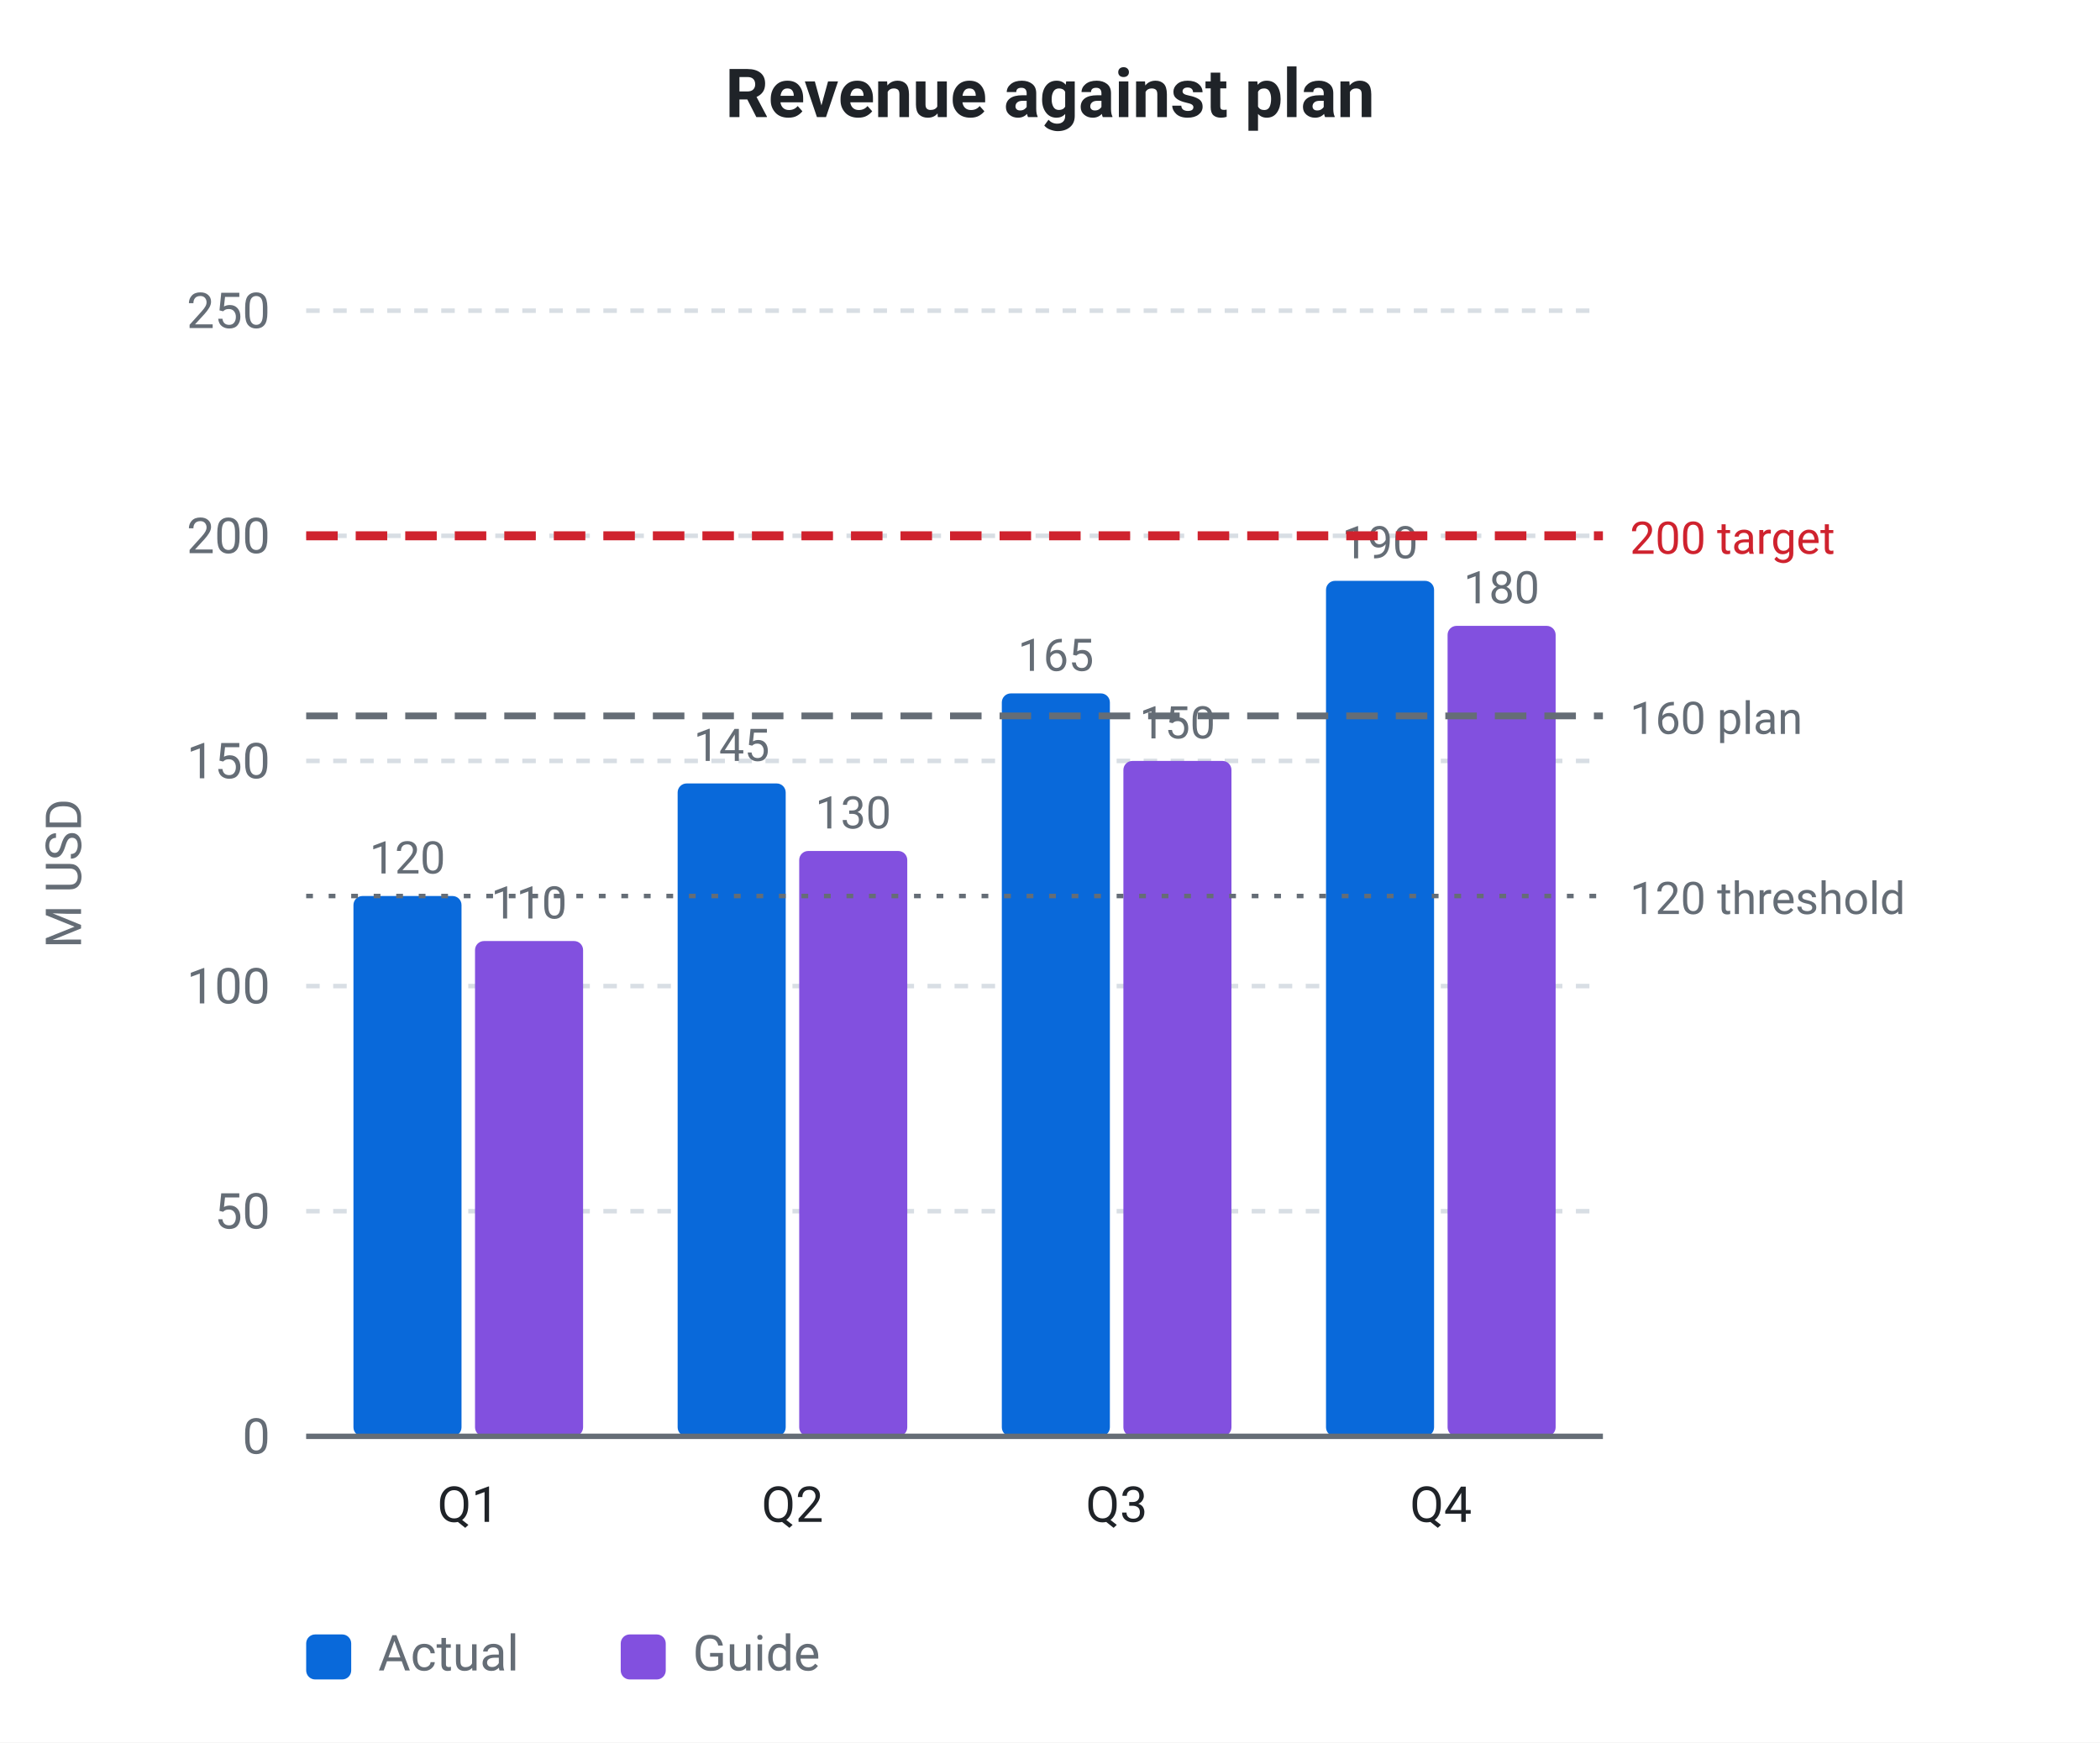
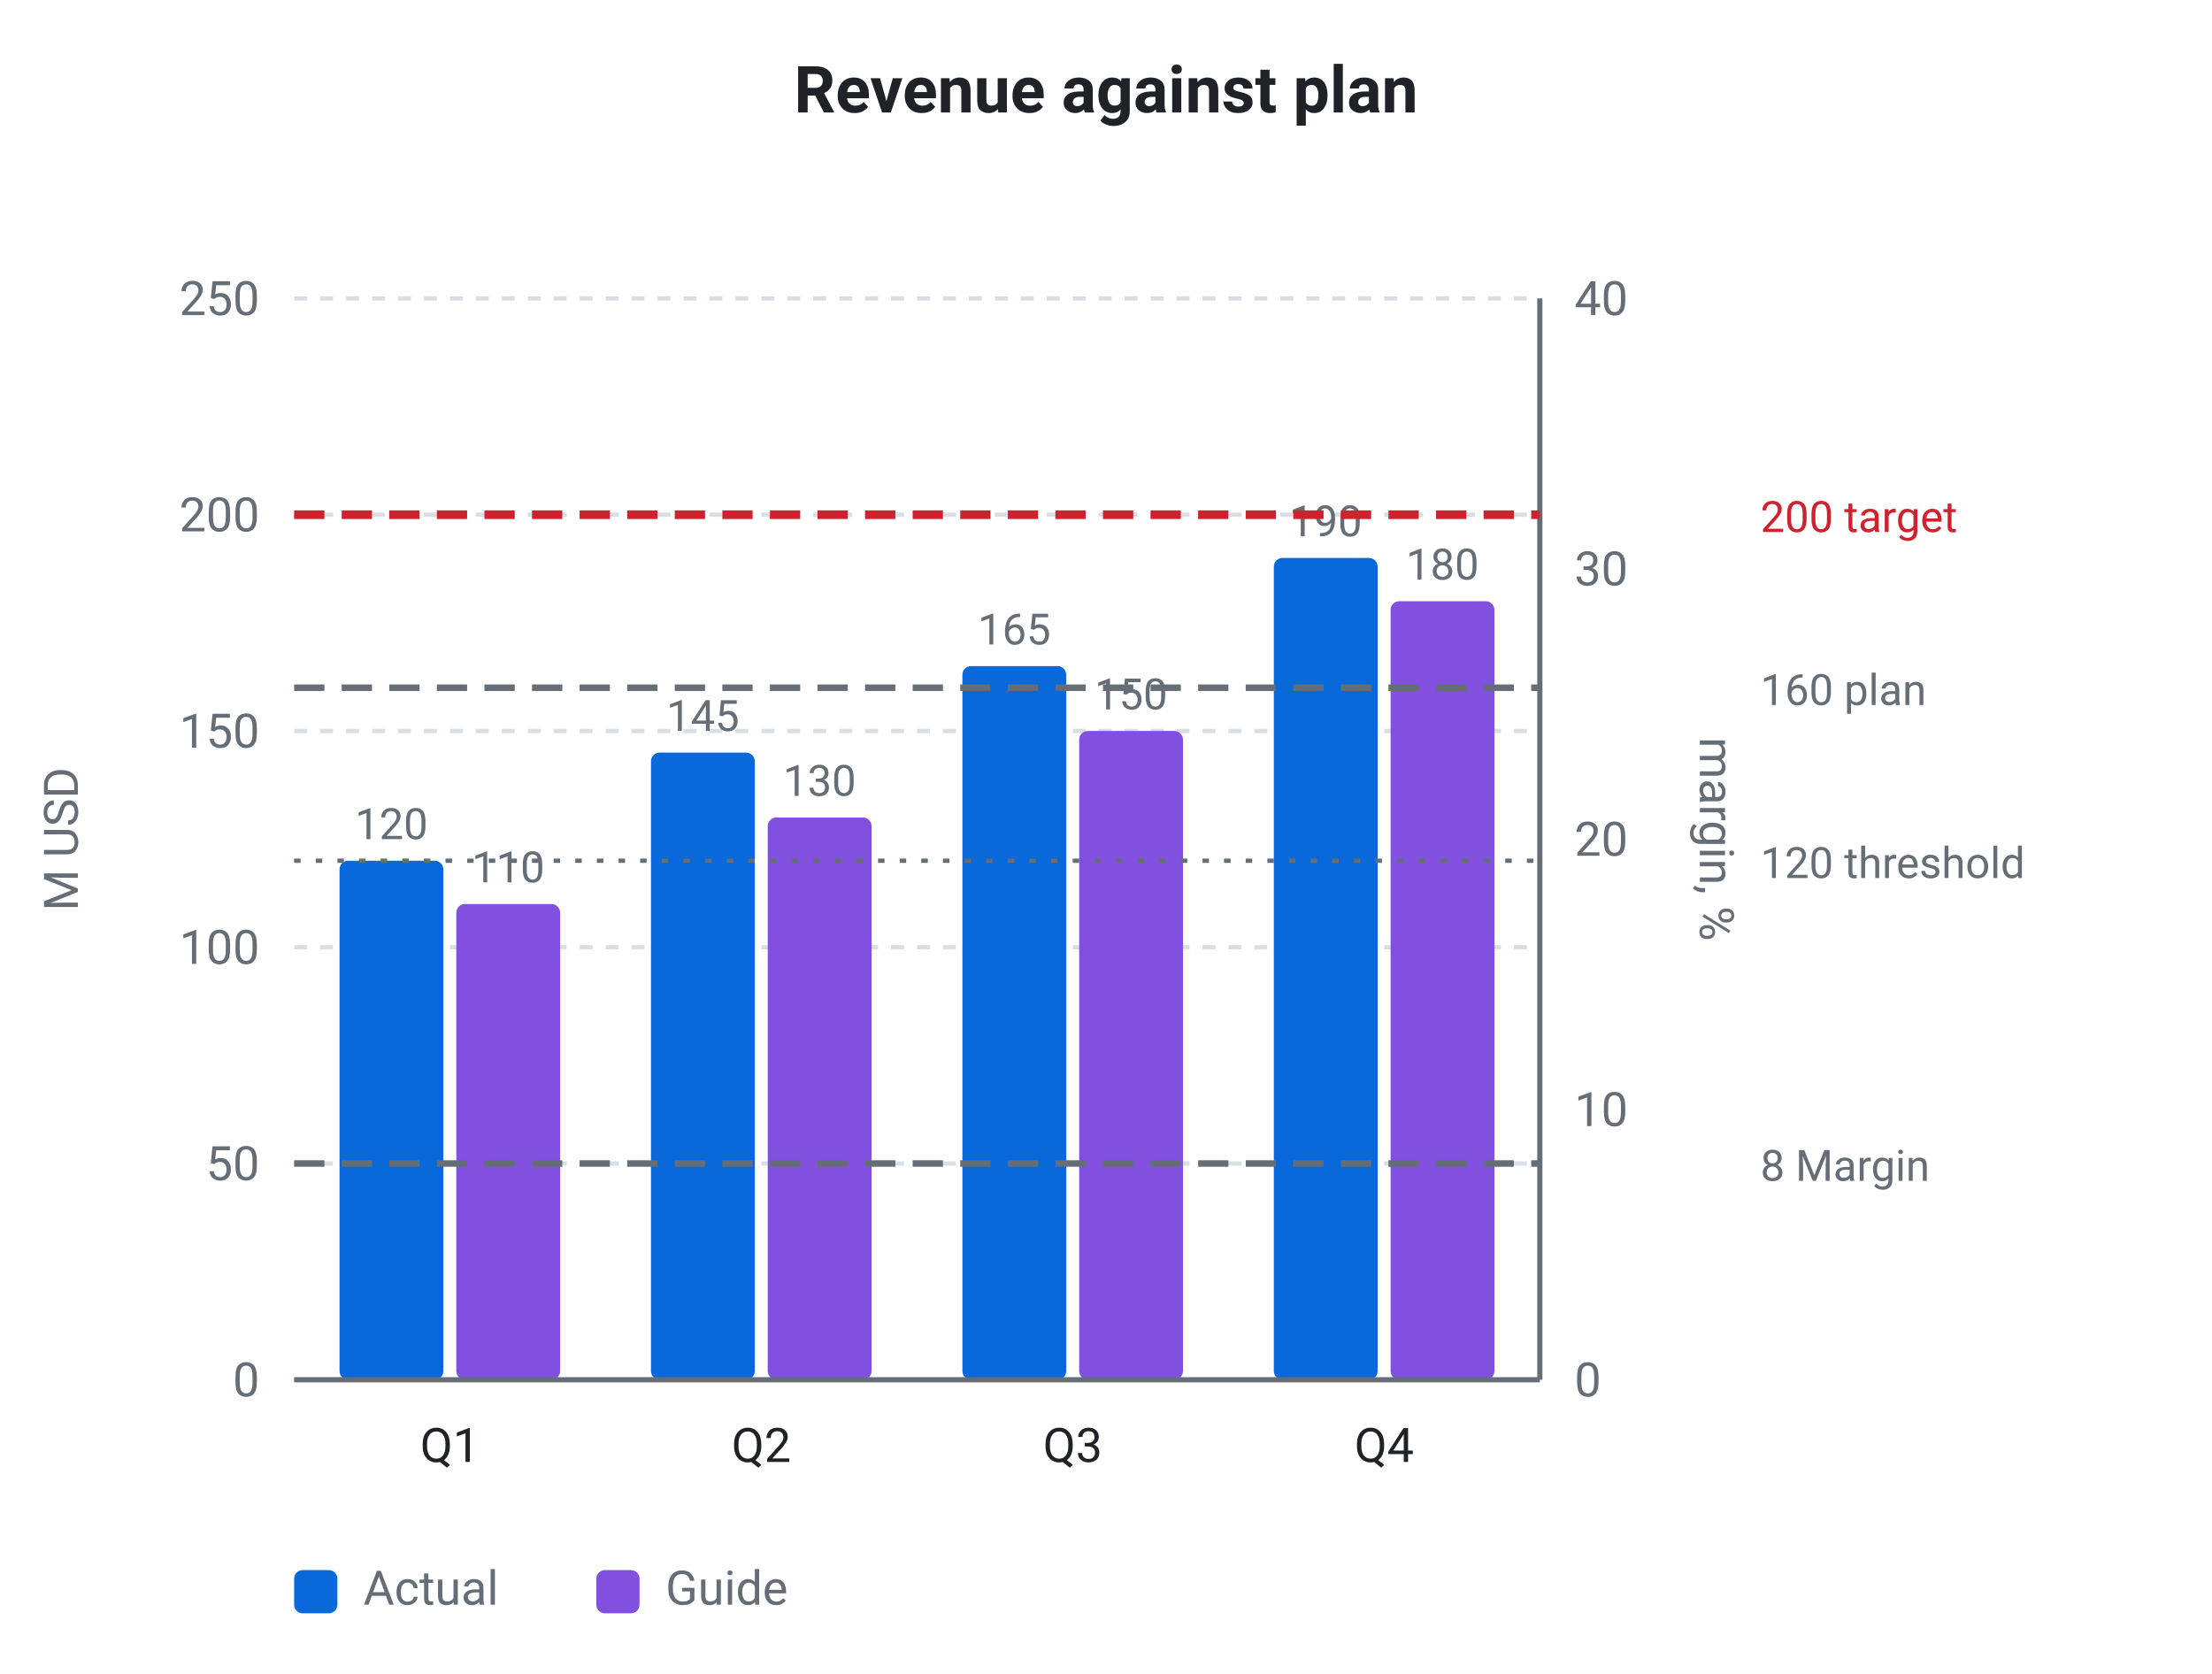
- <svg xmlns="http://www.w3.org/2000/svg" viewBox="0 0 466.4 387" width="466.4" height="387" role="img" font-family="system-ui, -apple-system, &quot;Segoe UI&quot;, Roboto, sans-serif">
-   <rect data-bg="canvas" x="0" y="0" width="466.4" height="387" fill="#ffffff" />
-   <text x="233.2" y="26" fill="#1f2328" font-size="15" text-anchor="middle" font-weight="600">Revenue against plan</text>
+ <svg xmlns="http://www.w3.org/2000/svg" viewBox="0 0 511.4 387" width="511.4" height="387" role="img" font-family="system-ui, -apple-system, &quot;Segoe UI&quot;, Roboto, sans-serif">
+   <rect data-bg="canvas" x="0" y="0" width="511.4" height="387" fill="#ffffff" />
+   <text x="255.7" y="26" fill="#1f2328" font-size="15" text-anchor="middle" font-weight="600">Revenue against plan</text>
  <line x1="68" y1="319" x2="356" y2="319" stroke="#d8dee4" stroke-width="1" stroke-dasharray="3 3" />
  <text x="60" y="322.85" fill="#656d76" font-size="11" text-anchor="end">0</text>
  <line x1="68" y1="269" x2="356" y2="269" stroke="#d8dee4" stroke-width="1" stroke-dasharray="3 3" />
  <text x="60" y="272.85" fill="#656d76" font-size="11" text-anchor="end">50</text>
  <line x1="68" y1="219" x2="356" y2="219" stroke="#d8dee4" stroke-width="1" stroke-dasharray="3 3" />
  <text x="60" y="222.85" fill="#656d76" font-size="11" text-anchor="end">100</text>
  <line x1="68" y1="169" x2="356" y2="169" stroke="#d8dee4" stroke-width="1" stroke-dasharray="3 3" />
  <text x="60" y="172.85" fill="#656d76" font-size="11" text-anchor="end">150</text>
  <line x1="68" y1="119" x2="356" y2="119" stroke="#d8dee4" stroke-width="1" stroke-dasharray="3 3" />
  <text x="60" y="122.85" fill="#656d76" font-size="11" text-anchor="end">200</text>
  <line x1="68" y1="69" x2="356" y2="69" stroke="#d8dee4" stroke-width="1" stroke-dasharray="3 3" />
  <text x="60" y="72.85" fill="#656d76" font-size="11" text-anchor="end">250</text>
  <text x="18" y="194" fill="#656d76" font-size="11" text-anchor="middle" transform="rotate(-90 18 194)">M USD</text>
+   <line x1="356" y1="69" x2="356" y2="319" stroke="#656d76" stroke-width="1.2" data-axis-line="y2" />
+   <text x="364" y="322.85" fill="#656d76" font-size="11" text-anchor="start" data-y2-tick="0">0</text>
+   <text x="364" y="260.35" fill="#656d76" font-size="11" text-anchor="start" data-y2-tick="10">10</text>
+   <text x="364" y="197.85" fill="#656d76" font-size="11" text-anchor="start" data-y2-tick="20">20</text>
+   <text x="364" y="135.35" fill="#656d76" font-size="11" text-anchor="start" data-y2-tick="30">30</text>
+   <text x="364" y="72.85" fill="#656d76" font-size="11" text-anchor="start" data-y2-tick="40">40</text>
+   <text x="393" y="194" fill="#656d76" font-size="11" text-anchor="middle" transform="rotate(90 393 194)" data-y2-label="1">margin, %</text>
  <rect x="78.5" y="199" width="24" height="120" fill="#0969da" rx="2" data-bar="0-0" />
  <text x="90.5" y="194" fill="#656d76" font-size="10" text-anchor="middle">120</text>
  <rect x="105.5" y="209" width="24" height="110" fill="#8250df" rx="2" data-bar="0-1" />
  <text x="117.5" y="204" fill="#656d76" font-size="10" text-anchor="middle">110</text>
  <text x="104" y="338" fill="#1f2328" font-size="11" text-anchor="middle">Q1</text>
  <rect x="150.5" y="174" width="24" height="145" fill="#0969da" rx="2" data-bar="1-0" />
  <text x="162.5" y="169" fill="#656d76" font-size="10" text-anchor="middle">145</text>
  <rect x="177.5" y="189" width="24" height="130" fill="#8250df" rx="2" data-bar="1-1" />
  <text x="189.5" y="184" fill="#656d76" font-size="10" text-anchor="middle">130</text>
  <text x="176" y="338" fill="#1f2328" font-size="11" text-anchor="middle">Q2</text>
  <rect x="222.5" y="154" width="24" height="165" fill="#0969da" rx="2" data-bar="2-0" />
  <text x="234.5" y="149" fill="#656d76" font-size="10" text-anchor="middle">165</text>
  <rect x="249.5" y="169" width="24" height="150" fill="#8250df" rx="2" data-bar="2-1" />
  <text x="261.5" y="164" fill="#656d76" font-size="10" text-anchor="middle">150</text>
  <text x="248" y="338" fill="#1f2328" font-size="11" text-anchor="middle">Q3</text>
  <rect x="294.5" y="129" width="24" height="190" fill="#0969da" rx="2" data-bar="3-0" />
  <text x="306.5" y="124" fill="#656d76" font-size="10" text-anchor="middle">190</text>
  <rect x="321.5" y="139" width="24" height="180" fill="#8250df" rx="2" data-bar="3-1" />
  <text x="333.5" y="134" fill="#656d76" font-size="10" text-anchor="middle">180</text>
  <text x="320" y="338" fill="#1f2328" font-size="11" text-anchor="middle">Q4</text>
  <line x1="68" y1="319" x2="356" y2="319" stroke="#656d76" stroke-width="1.2" />
+   <line x1="68" y1="269" x2="356" y2="269" stroke="#656d76" stroke-width="1.5" stroke-dasharray="7 4" stroke-linecap="butt" data-threshold-line="1" data-axis="y2" />
+   <rect x="405" y="261" width="45" height="16" fill="#ffffff" data-line-gap="1" />
+   <text x="407" y="273" fill="#656d76" font-size="10" text-anchor="start" data-threshold-label="1">8 Margin</text>
  <line x1="68" y1="199" x2="356" y2="199" stroke="#656d76" stroke-width="1" stroke-dasharray="1.5 3.5" stroke-linecap="butt" data-threshold-line="1" />
-   <rect x="360" y="191" width="70.4" height="16" fill="#ffffff" data-line-gap="1" />
-   <text x="362" y="203" fill="#656d76" font-size="10" text-anchor="start" data-threshold-label="1">120 threshold</text>
+   <rect x="405" y="191" width="70.4" height="16" fill="#ffffff" data-line-gap="1" />
+   <text x="407" y="203" fill="#656d76" font-size="10" text-anchor="start" data-threshold-label="1">120 threshold</text>
  <line x1="68" y1="159" x2="356" y2="159" stroke="#656d76" stroke-width="1.5" stroke-dasharray="7 4" stroke-linecap="butt" data-threshold-line="1" />
-   <rect x="360" y="151" width="44.4" height="16" fill="#ffffff" data-line-gap="1" />
-   <text x="362" y="163" fill="#656d76" font-size="10" text-anchor="start" data-threshold-label="1">160 plan</text>
+   <rect x="405" y="151" width="44.4" height="16" fill="#ffffff" data-line-gap="1" />
+   <text x="407" y="163" fill="#656d76" font-size="10" text-anchor="start" data-threshold-label="1">160 plan</text>
  <line x1="68" y1="119" x2="356" y2="119" stroke="#cf222e" stroke-width="2" stroke-dasharray="7 4" stroke-linecap="butt" data-threshold-line="1" />
-   <rect x="360" y="111" width="54.8" height="16" fill="#ffffff" data-line-gap="1" />
-   <text x="362" y="123" fill="#cf222e" font-size="10" text-anchor="start" data-threshold-label="1">200 target</text>
+   <rect x="405" y="111" width="54.8" height="16" fill="#ffffff" data-line-gap="1" />
+   <text x="407" y="123" fill="#cf222e" font-size="10" text-anchor="start" data-threshold-label="1">200 target</text>
  <rect x="68" y="363" width="10" height="10" fill="#0969da" rx="2" />
  <text x="84" y="371" fill="#656d76" font-size="11" text-anchor="start">Actual</text>
  <rect x="137.86" y="363" width="10" height="10" fill="#8250df" rx="2" />
  <text x="153.86" y="371" fill="#656d76" font-size="11" text-anchor="start">Guide</text>
</svg>
